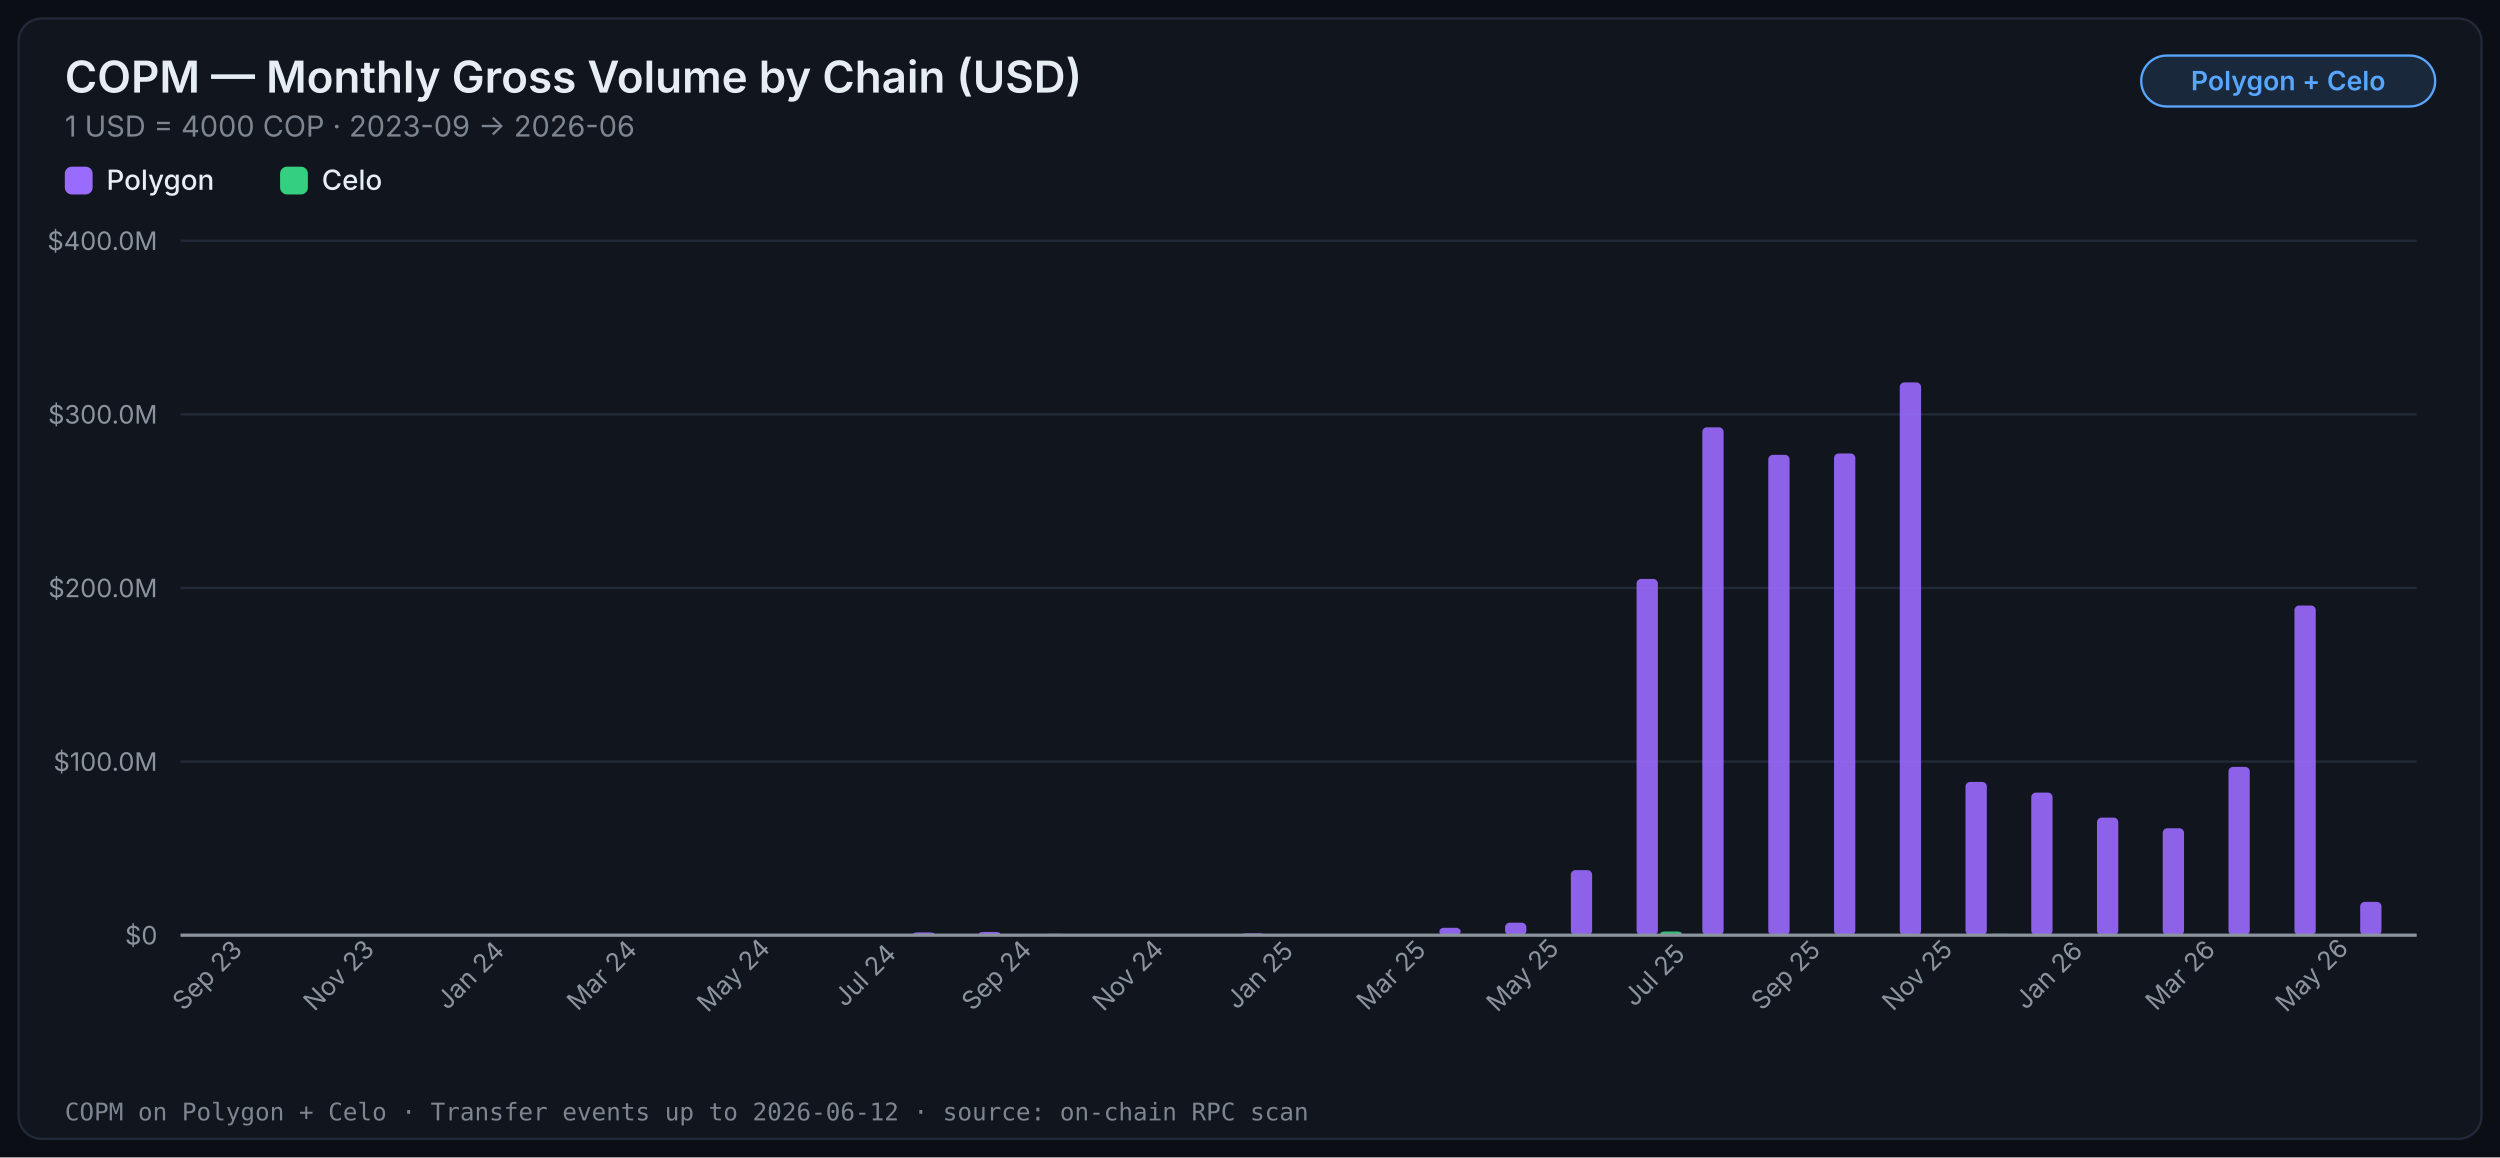
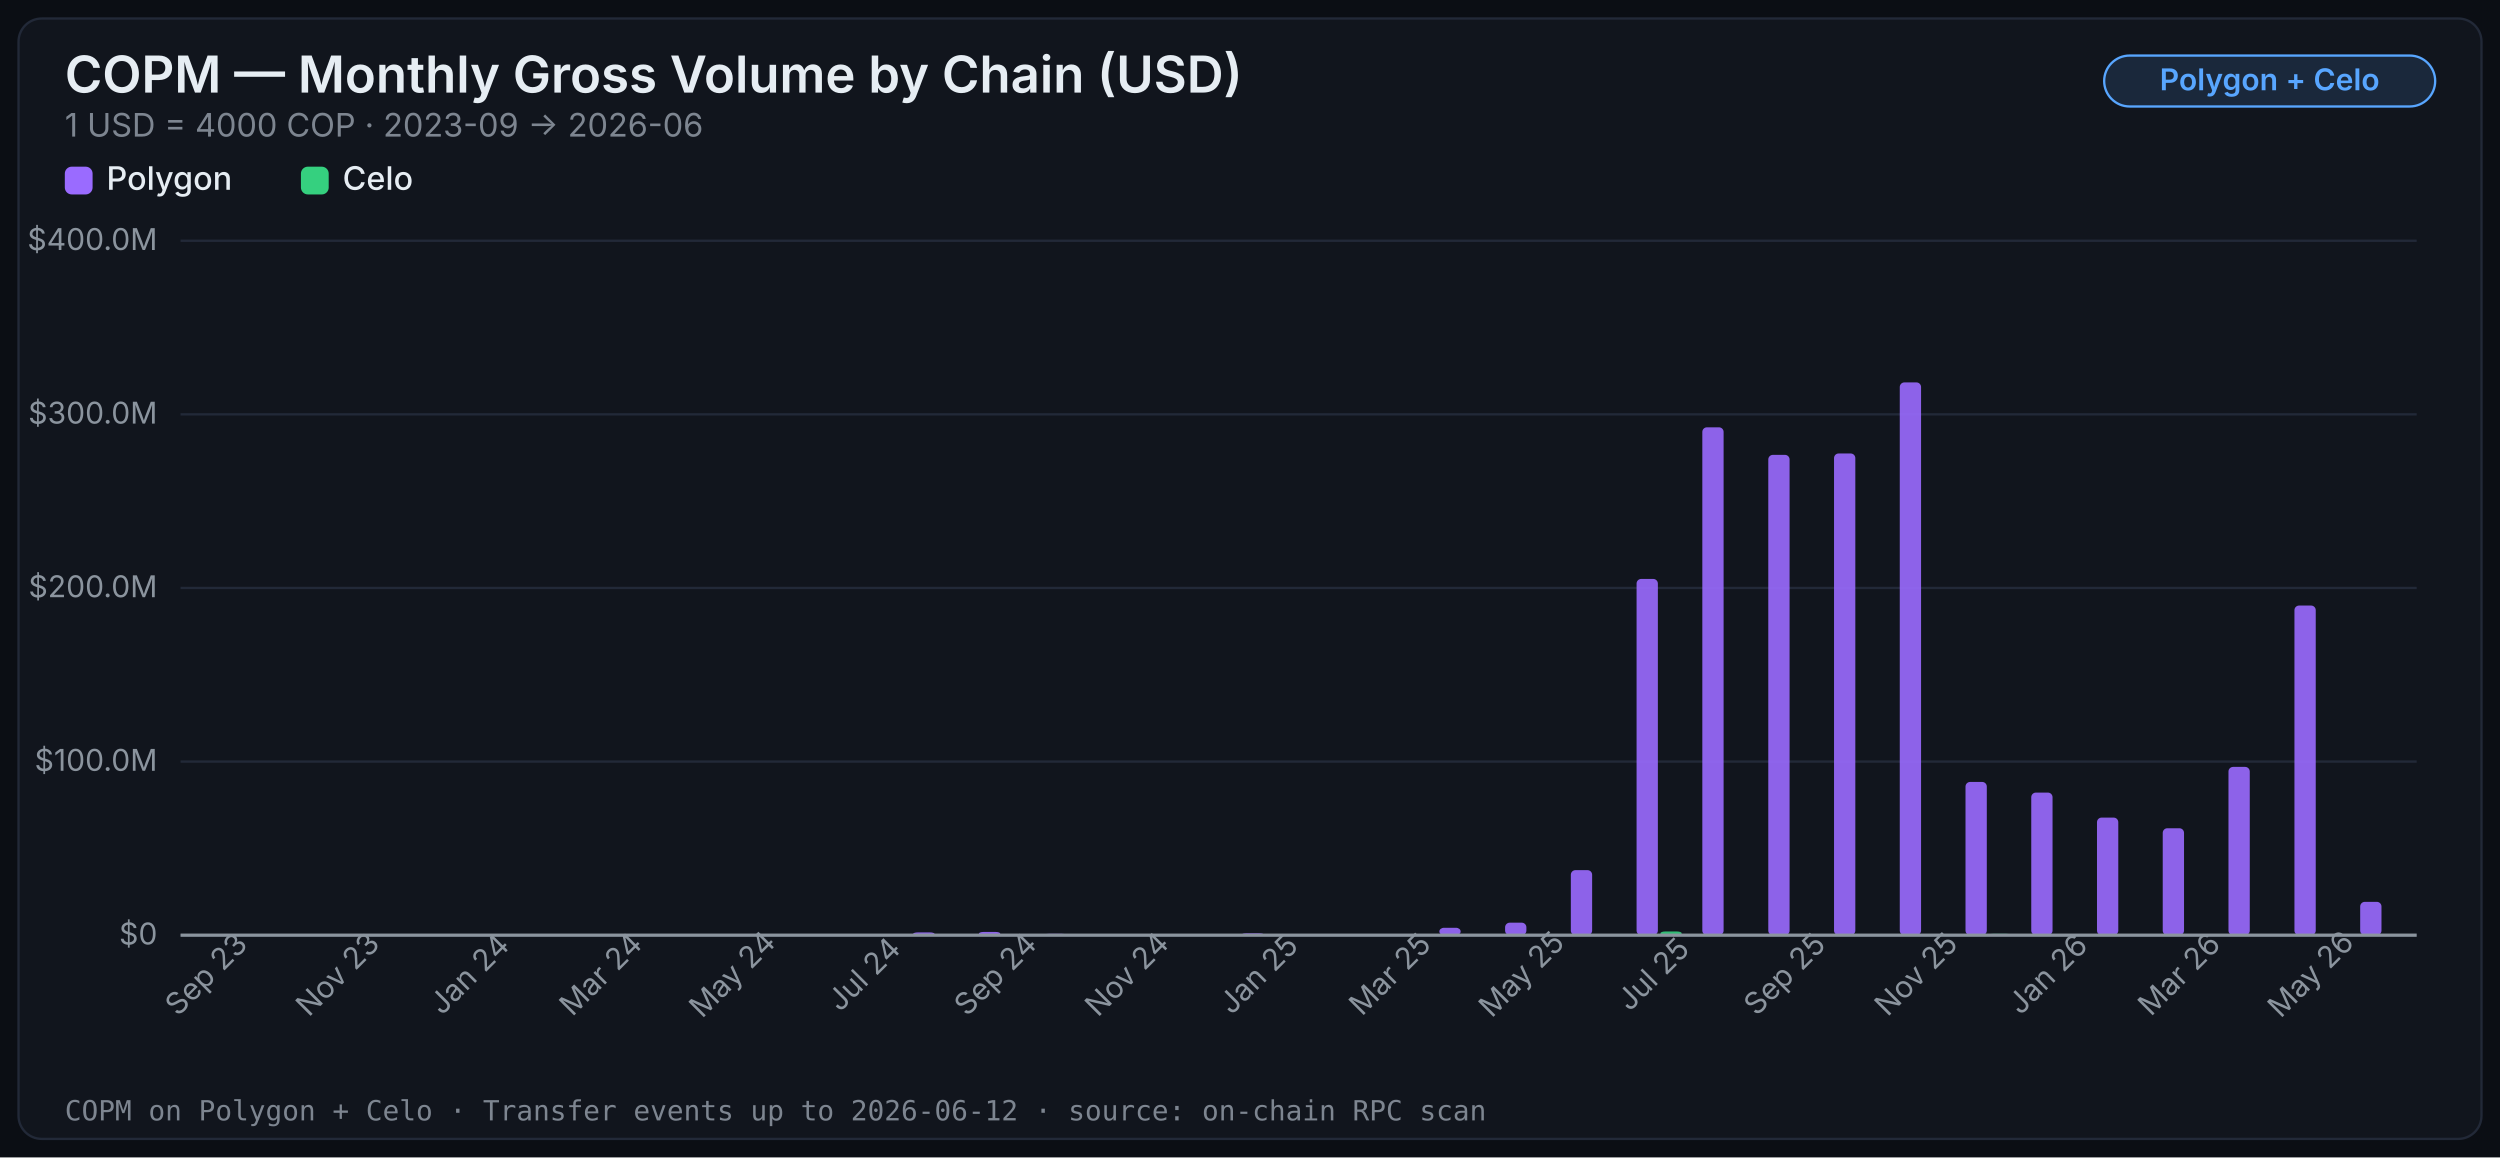
<svg xmlns="http://www.w3.org/2000/svg" width="1080" height="500" viewBox="0 0 1080 500" role="img" aria-label="COPM — Monthly Gross Volume by Chain (USD)">
  <style>
-     .title { font: 600 19px -apple-system, 'Segoe UI', system-ui, sans-serif; fill: #e6edf3; }
-     .subtitle { font: 400 12.5px -apple-system, 'Segoe UI', system-ui, sans-serif; fill: #7d8590; }
-     .axis { font: 400 11px -apple-system, 'Segoe UI', system-ui, sans-serif; fill: #8b949e; }
-     .label { font: 500 12px -apple-system, 'Segoe UI', system-ui, sans-serif; fill: #e6edf3; }
-     .annot { font: 600 11.5px -apple-system, 'Segoe UI', system-ui, sans-serif; }
-     .badge { font: 600 11.5px -apple-system, 'Segoe UI', system-ui, sans-serif; }
-     .footer { font: 400 10.5px ui-monospace, 'SF Mono', Menlo, monospace; fill: #7d8590; }
+     .title { font: 600 22px -apple-system, 'Segoe UI', system-ui, sans-serif; fill: #e6edf3; }
+     .subtitle { font: 400 14px -apple-system, 'Segoe UI', system-ui, sans-serif; fill: #7d8590; }
+     .axis { font: 400 13px -apple-system, 'Segoe UI', system-ui, sans-serif; fill: #8b949e; }
+     .label { font: 500 14px -apple-system, 'Segoe UI', system-ui, sans-serif; fill: #e6edf3; }
+     .annot { font: 600 13px -apple-system, 'Segoe UI', system-ui, sans-serif; }
+     .badge { font: 600 13px -apple-system, 'Segoe UI', system-ui, sans-serif; }
+     .footer { font: 400 12px ui-monospace, 'SF Mono', Menlo, monospace; fill: #7d8590; }
  </style>
  <defs />
  <rect width="1080" height="500" fill="#0b0e14" />
  <rect x="8" y="8" width="1064" height="484" rx="10" fill="#11151d" stroke="#222938" stroke-width="1" />
  <text x="28" y="40" class="title">COPM — Monthly Gross Volume by Chain (USD)</text>
-   <rect x="925" y="24" width="127" height="22" rx="11" fill="#58a6ff22" stroke="#58a6ff" stroke-width="1" />
-   <text x="988.5" y="39" class="badge" fill="#58a6ff" text-anchor="middle">Polygon + Celo</text>
+   <rect x="909" y="24" width="143" height="22" rx="11" fill="#58a6ff22" stroke="#58a6ff" stroke-width="1" />
+   <text x="980.5" y="39" class="badge" fill="#58a6ff" text-anchor="middle">Polygon + Celo</text>
  <text x="28" y="59" class="subtitle">1 USD = 4000 COP · 2023-09 → 2026-06</text>
  <line x1="78" y1="404" x2="1044" y2="404" stroke="#222938" stroke-width="1" />
  <text x="68" y="408" class="axis" text-anchor="end">$0</text>
  <line x1="78" y1="329" x2="1044" y2="329" stroke="#222938" stroke-width="1" />
  <text x="68" y="333" class="axis" text-anchor="end">$100.0M</text>
  <line x1="78" y1="254" x2="1044" y2="254" stroke="#222938" stroke-width="1" />
  <text x="68" y="258" class="axis" text-anchor="end">$200.0M</text>
  <line x1="78" y1="179" x2="1044" y2="179" stroke="#222938" stroke-width="1" />
  <text x="68" y="183" class="axis" text-anchor="end">$300.0M</text>
  <line x1="78" y1="104" x2="1044" y2="104" stroke="#222938" stroke-width="1" />
  <text x="68" y="108" class="axis" text-anchor="end">$400.0M</text>
  <rect x="28" y="72" width="12" height="12" rx="3" fill="#9a6bff" />
  <text x="46" y="82" class="label">Polygon</text>
-   <rect x="121" y="72" width="12" height="12" rx="3" fill="#35d07f" />
-   <text x="139" y="82" class="label">Celo</text>
+   <rect x="130" y="72" width="12" height="12" rx="3" fill="#35d07f" />
+   <text x="148" y="82" class="label">Celo</text>
  <rect x="82.0" y="404.0" width="9.2" height="0.0" fill="#9a6bff" fill-opacity="0.9" rx="2" />
  <rect x="92.2" y="404.0" width="9.2" height="0.0" fill="#35d07f" fill-opacity="0.9" rx="2" />
  <text x="92.206" y="424" class="axis" text-anchor="middle" transform="rotate(-45 92.20588 424)">Sep 23</text>
  <rect x="110.4" y="404.0" width="9.2" height="0.0" fill="#9a6bff" fill-opacity="0.9" rx="2" />
  <rect x="120.6" y="404.0" width="9.2" height="0.0" fill="#35d07f" fill-opacity="0.9" rx="2" />
  <rect x="138.8" y="403.6" width="9.2" height="0.4" fill="#9a6bff" fill-opacity="0.9" rx="2" />
  <rect x="149.0" y="404.0" width="9.2" height="0.0" fill="#35d07f" fill-opacity="0.9" rx="2" />
  <text x="149.029" y="424" class="axis" text-anchor="middle" transform="rotate(-45 149.0294 424)">Nov 23</text>
  <rect x="167.2" y="404.0" width="9.2" height="0.0" fill="#9a6bff" fill-opacity="0.9" rx="2" />
  <rect x="177.4" y="404.0" width="9.2" height="0.0" fill="#35d07f" fill-opacity="0.9" rx="2" />
  <rect x="195.6" y="404.0" width="9.2" height="0.0" fill="#9a6bff" fill-opacity="0.9" rx="2" />
  <rect x="205.9" y="404.0" width="9.2" height="0.0" fill="#35d07f" fill-opacity="0.9" rx="2" />
  <text x="205.853" y="424" class="axis" text-anchor="middle" transform="rotate(-45 205.8529 424)">Jan 24</text>
  <rect x="224.0" y="404.0" width="9.2" height="0.0" fill="#9a6bff" fill-opacity="0.9" rx="2" />
  <rect x="234.3" y="404.0" width="9.2" height="0.0" fill="#35d07f" fill-opacity="0.9" rx="2" />
  <rect x="252.4" y="403.8" width="9.2" height="0.2" fill="#9a6bff" fill-opacity="0.9" rx="2" />
  <rect x="262.7" y="404.0" width="9.2" height="0.0" fill="#35d07f" fill-opacity="0.9" rx="2" />
  <text x="262.676" y="424" class="axis" text-anchor="middle" transform="rotate(-45 262.6765 424)">Mar 24</text>
  <rect x="280.9" y="403.9" width="9.2" height="0.1" fill="#9a6bff" fill-opacity="0.9" rx="2" />
  <rect x="291.1" y="404.0" width="9.2" height="0.0" fill="#35d07f" fill-opacity="0.9" rx="2" />
  <rect x="309.3" y="403.5" width="9.2" height="0.5" fill="#9a6bff" fill-opacity="0.9" rx="2" />
  <rect x="319.5" y="404.0" width="9.2" height="0.0" fill="#35d07f" fill-opacity="0.9" rx="2" />
  <text x="319.5" y="424" class="axis" text-anchor="middle" transform="rotate(-45 319.5 424)">May 24</text>
  <rect x="337.7" y="403.8" width="9.2" height="0.2" fill="#9a6bff" fill-opacity="0.9" rx="2" />
  <rect x="347.9" y="404.0" width="9.2" height="0.0" fill="#35d07f" fill-opacity="0.9" rx="2" />
  <rect x="366.1" y="403.8" width="9.2" height="0.2" fill="#9a6bff" fill-opacity="0.9" rx="2" />
  <rect x="376.3" y="404.0" width="9.2" height="0.0" fill="#35d07f" fill-opacity="0.9" rx="2" />
  <text x="376.324" y="424" class="axis" text-anchor="middle" transform="rotate(-45 376.3235 424)">Jul 24</text>
  <rect x="394.5" y="402.8" width="9.2" height="1.2" fill="#9a6bff" fill-opacity="0.9" rx="2" />
  <rect x="404.7" y="404.0" width="9.2" height="0.0" fill="#35d07f" fill-opacity="0.9" rx="2" />
  <rect x="422.9" y="402.6" width="9.2" height="1.4" fill="#9a6bff" fill-opacity="0.9" rx="2" />
  <rect x="433.1" y="404.0" width="9.2" height="0.0" fill="#35d07f" fill-opacity="0.9" rx="2" />
  <text x="433.147" y="424" class="axis" text-anchor="middle" transform="rotate(-45 433.1471 424)">Sep 24</text>
  <rect x="451.3" y="403.4" width="9.2" height="0.6" fill="#9a6bff" fill-opacity="0.9" rx="2" />
  <rect x="461.6" y="403.6" width="9.2" height="0.4" fill="#35d07f" fill-opacity="0.9" rx="2" />
  <rect x="479.7" y="403.8" width="9.2" height="0.2" fill="#9a6bff" fill-opacity="0.9" rx="2" />
  <rect x="490.0" y="403.6" width="9.2" height="0.4" fill="#35d07f" fill-opacity="0.9" rx="2" />
  <text x="489.971" y="424" class="axis" text-anchor="middle" transform="rotate(-45 489.9706 424)">Nov 24</text>
  <rect x="508.2" y="403.9" width="9.2" height="0.1" fill="#9a6bff" fill-opacity="0.9" rx="2" />
  <rect x="518.4" y="403.5" width="9.2" height="0.5" fill="#35d07f" fill-opacity="0.9" rx="2" />
  <rect x="536.6" y="403.2" width="9.2" height="0.8" fill="#9a6bff" fill-opacity="0.9" rx="2" />
  <rect x="546.8" y="403.6" width="9.2" height="0.4" fill="#35d07f" fill-opacity="0.9" rx="2" />
  <text x="546.794" y="424" class="axis" text-anchor="middle" transform="rotate(-45 546.7941 424)">Jan 25</text>
  <rect x="565.0" y="403.6" width="9.2" height="0.4" fill="#9a6bff" fill-opacity="0.9" rx="2" />
  <rect x="575.2" y="403.7" width="9.2" height="0.3" fill="#35d07f" fill-opacity="0.9" rx="2" />
  <rect x="593.4" y="403.7" width="9.2" height="0.3" fill="#9a6bff" fill-opacity="0.9" rx="2" />
  <rect x="603.6" y="403.8" width="9.2" height="0.2" fill="#35d07f" fill-opacity="0.9" rx="2" />
  <text x="603.618" y="424" class="axis" text-anchor="middle" transform="rotate(-45 603.6176 424)">Mar 25</text>
  <rect x="621.8" y="400.8" width="9.2" height="3.2" fill="#9a6bff" fill-opacity="0.9" rx="2" />
  <rect x="632.0" y="403.8" width="9.2" height="0.2" fill="#35d07f" fill-opacity="0.9" rx="2" />
  <rect x="650.2" y="398.6" width="9.2" height="5.4" fill="#9a6bff" fill-opacity="0.9" rx="2" />
  <rect x="660.4" y="403.7" width="9.2" height="0.3" fill="#35d07f" fill-opacity="0.9" rx="2" />
  <text x="660.441" y="424" class="axis" text-anchor="middle" transform="rotate(-45 660.4412 424)">May 25</text>
  <rect x="678.6" y="375.9" width="9.2" height="28.1" fill="#9a6bff" fill-opacity="0.9" rx="2" />
  <rect x="688.9" y="403.6" width="9.2" height="0.4" fill="#35d07f" fill-opacity="0.9" rx="2" />
  <rect x="707.0" y="250.1" width="9.2" height="153.9" fill="#9a6bff" fill-opacity="0.9" rx="2" />
  <rect x="717.3" y="402.4" width="9.2" height="1.6" fill="#35d07f" fill-opacity="0.9" rx="2" />
  <text x="717.265" y="424" class="axis" text-anchor="middle" transform="rotate(-45 717.2647 424)">Jul 25</text>
  <rect x="735.4" y="184.6" width="9.2" height="219.4" fill="#9a6bff" fill-opacity="0.9" rx="2" />
  <rect x="745.7" y="403.5" width="9.2" height="0.5" fill="#35d07f" fill-opacity="0.9" rx="2" />
  <rect x="763.9" y="196.5" width="9.2" height="207.5" fill="#9a6bff" fill-opacity="0.9" rx="2" />
  <rect x="774.1" y="403.7" width="9.2" height="0.3" fill="#35d07f" fill-opacity="0.9" rx="2" />
  <text x="774.088" y="424" class="axis" text-anchor="middle" transform="rotate(-45 774.0882 424)">Sep 25</text>
  <rect x="792.3" y="195.9" width="9.2" height="208.1" fill="#9a6bff" fill-opacity="0.9" rx="2" />
  <rect x="802.5" y="403.9" width="9.2" height="0.1" fill="#35d07f" fill-opacity="0.9" rx="2" />
  <rect x="820.7" y="165.2" width="9.2" height="238.8" fill="#9a6bff" fill-opacity="0.9" rx="2" />
  <rect x="830.9" y="403.6" width="9.2" height="0.4" fill="#35d07f" fill-opacity="0.9" rx="2" />
  <text x="830.912" y="424" class="axis" text-anchor="middle" transform="rotate(-45 830.9118 424)">Nov 25</text>
  <rect x="849.1" y="337.8" width="9.2" height="66.2" fill="#9a6bff" fill-opacity="0.9" rx="2" />
  <rect x="859.3" y="403.4" width="9.2" height="0.6" fill="#35d07f" fill-opacity="0.9" rx="2" />
  <rect x="877.5" y="342.4" width="9.2" height="61.6" fill="#9a6bff" fill-opacity="0.9" rx="2" />
  <rect x="887.7" y="403.5" width="9.2" height="0.5" fill="#35d07f" fill-opacity="0.9" rx="2" />
  <text x="887.735" y="424" class="axis" text-anchor="middle" transform="rotate(-45 887.7353 424)">Jan 26</text>
  <rect x="905.9" y="353.2" width="9.2" height="50.8" fill="#9a6bff" fill-opacity="0.9" rx="2" />
  <rect x="916.1" y="403.7" width="9.2" height="0.3" fill="#35d07f" fill-opacity="0.9" rx="2" />
  <rect x="934.3" y="357.8" width="9.2" height="46.2" fill="#9a6bff" fill-opacity="0.9" rx="2" />
  <rect x="944.6" y="403.5" width="9.2" height="0.5" fill="#35d07f" fill-opacity="0.9" rx="2" />
  <text x="944.559" y="424" class="axis" text-anchor="middle" transform="rotate(-45 944.5588 424)">Mar 26</text>
  <rect x="962.7" y="331.3" width="9.2" height="72.7" fill="#9a6bff" fill-opacity="0.9" rx="2" />
  <rect x="973.0" y="403.7" width="9.2" height="0.3" fill="#35d07f" fill-opacity="0.9" rx="2" />
  <rect x="991.2" y="261.6" width="9.2" height="142.4" fill="#9a6bff" fill-opacity="0.9" rx="2" />
  <rect x="1001.4" y="403.6" width="9.2" height="0.4" fill="#35d07f" fill-opacity="0.9" rx="2" />
  <text x="1001.382" y="424" class="axis" text-anchor="middle" transform="rotate(-45 1001.382 424)">May 26</text>
  <rect x="1019.6" y="389.6" width="9.2" height="14.4" fill="#9a6bff" fill-opacity="0.9" rx="2" />
  <rect x="1029.8" y="403.9" width="9.2" height="0.1" fill="#35d07f" fill-opacity="0.9" rx="2" />
  <line x1="78" y1="404" x2="1044" y2="404" stroke="#8b949e" stroke-width="1.4" />
  <text x="28" y="484" class="footer">COPM on Polygon + Celo · Transfer events up to 2026-06-12 · source: on-chain RPC scan</text>
</svg>
